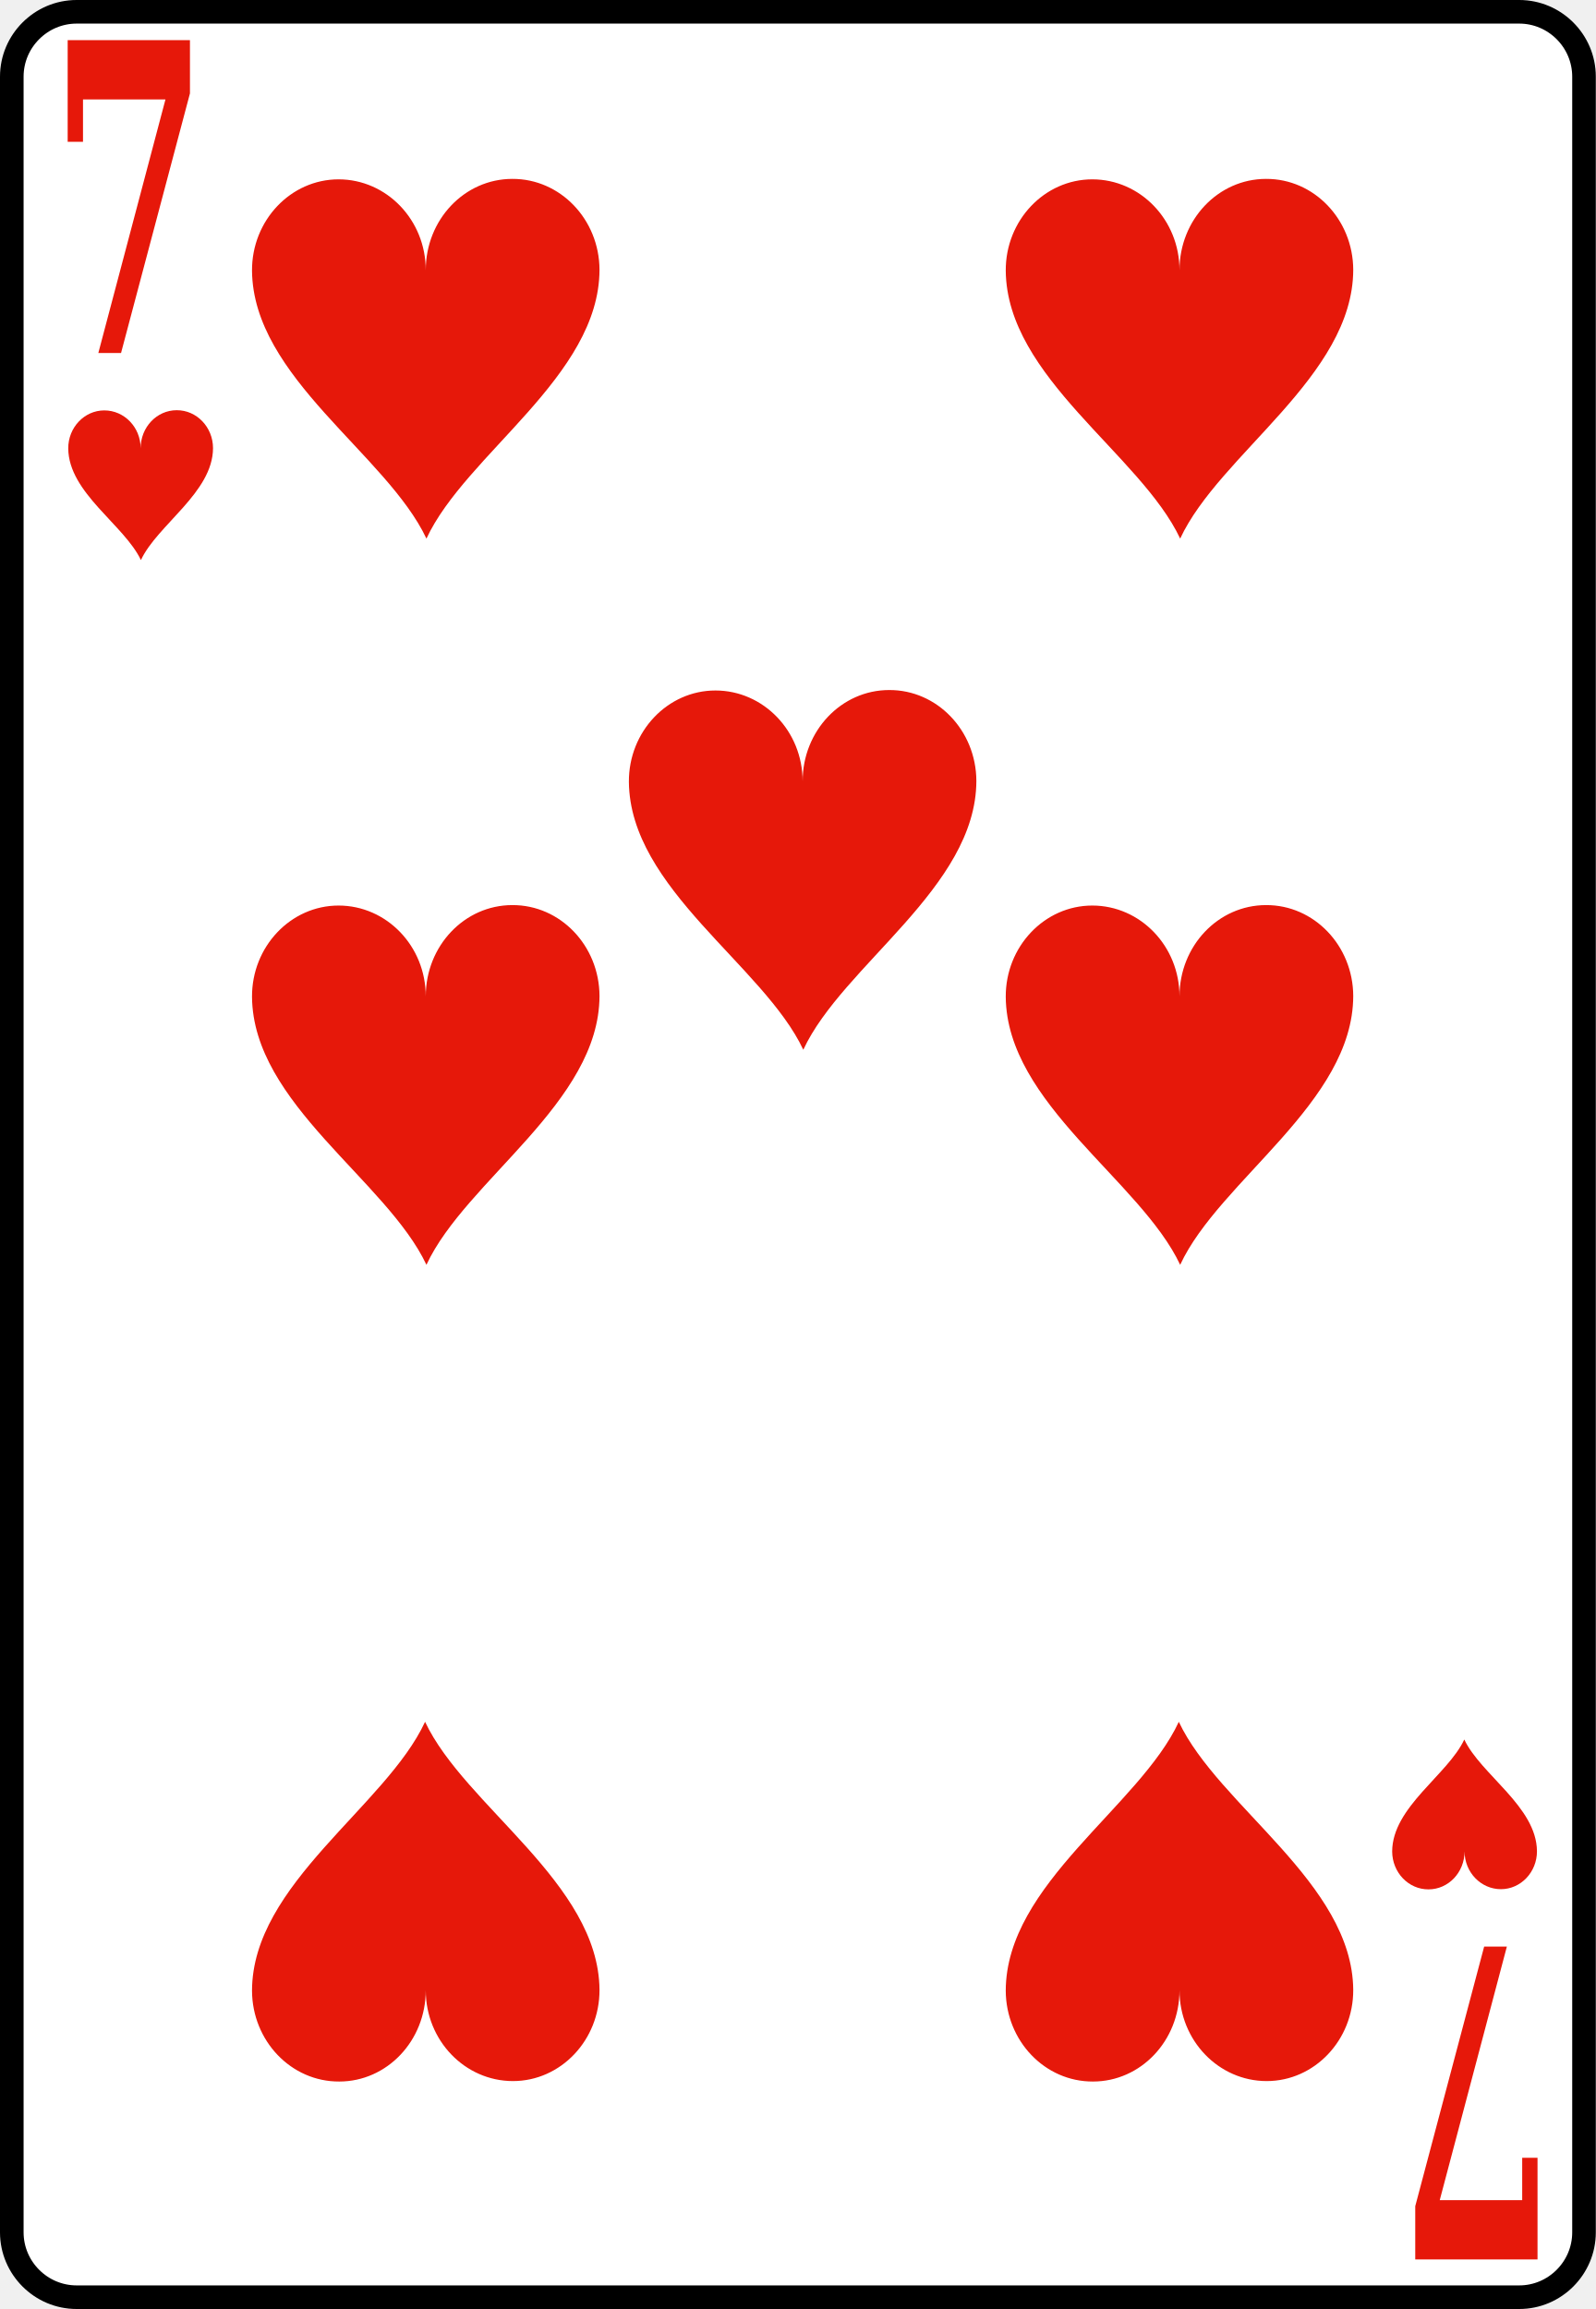
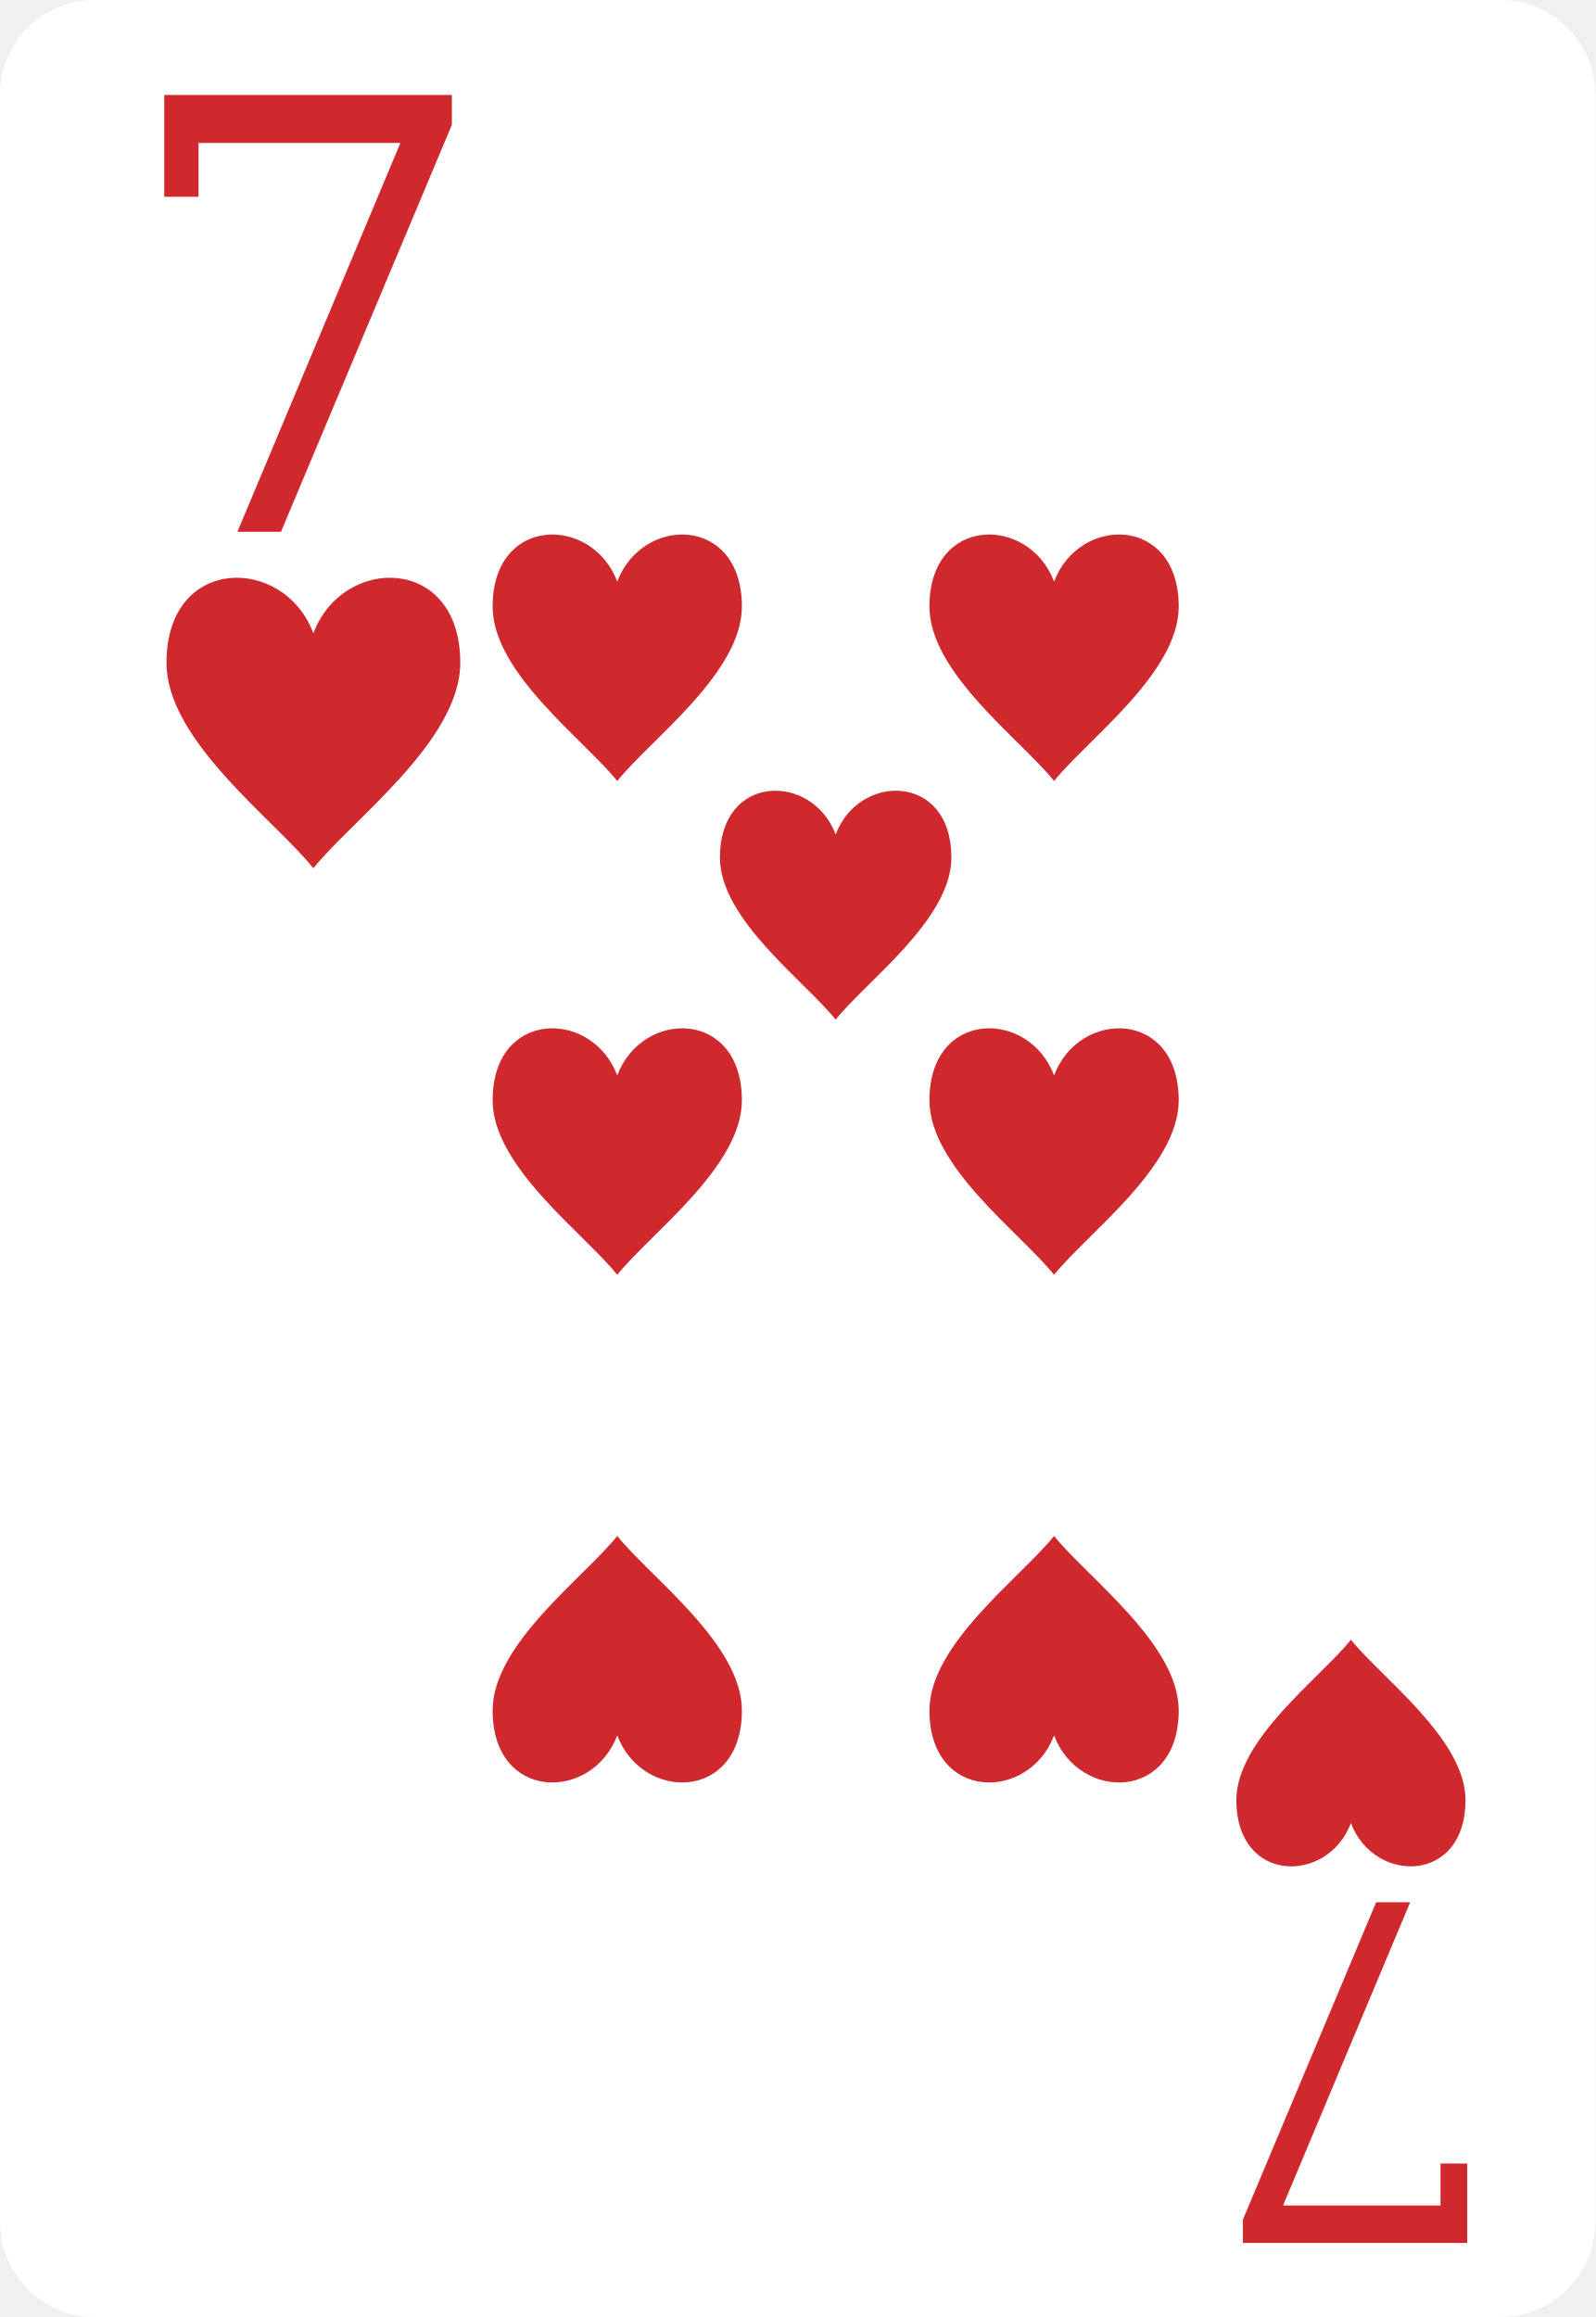
- <svg xmlns="http://www.w3.org/2000/svg" xmlns:xlink="http://www.w3.org/1999/xlink" viewBox="0 0 169.075 244.640" version="1.1">
+ <svg xmlns="http://www.w3.org/2000/svg" viewBox="0 0 168 244">
  <defs>
-     <g id="base">
-       <path style="fill:#FFFFFF;stroke:#000000;stroke-width:2.5" d="M 0,0C0,3.78 3.09,6.87 6.87,6.87L159.715,6.87C163.485,6.87 166.575,3.78 166.575,0L166.575,-228.4C166.575,-232.18 163.485,-235.27 159.715,-235.27L6.87,-235.27C3.09,-235.27 0,-232.18 0,-228.4L0,0 z" id="path49" />
-     </g>
-     <g id="heart">
-       <path style="fill:#E6180A;" d="M-7.67,3.93c0.01-4.71,5.91-8.14,7.64-11.87c1.75,3.72,7.66,7.12,7.7,11.83c0.01,2.22-1.71,4.03-3.82,4.03C1.73,7.92,0,6.13,0,3.91c0,2.23-1.71,4.03-3.82,4.03C-5.94,7.95-7.66,6.15-7.67,3.93z" id="path70" />
-     </g>
-     <g id="n_7">
-       <g transform="scale(0.56453 1.05741)" id="text28">
-         <path d="M1255 1239 639 0H436L1036 1210H299V1008H162V1493H1255Z" transform="translate(0,0) scale(0.02099609, -0.02099609)" />
-       </g>
+     <g id="suit">
+       <path d="M16 30C12 25 1 17 1 9 1-2 13-2 16 6 19-2 31-2 31 9c0 8-11 16-15 21Z" />
    </g>
  </defs>
-   <g id="heart_7" transform="translate(-1004.2,-249.755)">
-     <use xlink:href="#base" x="1005.45" y="486.275" width="100%" height="100%" />
-     <use xlink:href="#n_7" x="1009.45" y="287.157" style="fill:#e6180a" width="100%" height="100%" />
-     <use xlink:href="#n_7" x="1169.02" y="455.995" transform="matrix(-1,0,0,-1,2338.04,911.99)" style="fill:#e6180a" width="100%" height="100%" />
-     <use xlink:href="#heart" x="1019.1" y="301.157" transform="matrix(-1,0,0,-1,2038.2,602.314)" width="100%" height="100%" />
-     <use xlink:href="#heart" x="1159.37" y="441.995" width="100%" height="100%" />
-     <use xlink:href="#heart" x="437.212" y="119.902" transform="matrix(-2.4,0,0,-2.4,2098.618,575.5296)" width="100%" height="100%" />
-     <use xlink:href="#heart" x="437.212" y="151.961" transform="matrix(-2.4,0,0,-2.4,2098.618,729.4128)" width="100%" height="100%" />
-     <use xlink:href="#heart" x="437.212" y="188.016" transform="scale(2.4,2.4)" width="100%" height="100%" />
-     <use xlink:href="#heart" x="470.486" y="119.902" transform="matrix(-2.4,0,0,-2.4,2258.333,575.5296)" width="100%" height="100%" />
-     <use xlink:href="#heart" x="470.486" y="151.961" transform="matrix(-2.4,0,0,-2.4,2258.333,729.4128)" width="100%" height="100%" />
-     <use xlink:href="#heart" x="470.486" y="188.016" transform="scale(2.4,2.4)" width="100%" height="100%" />
-     <use xlink:href="#heart" x="453.849" y="142.467" transform="matrix(-2.4,0,0,-2.4,2178.475,683.8416)" width="100%" height="100%" />
+   <rect width="168" height="244" rx="10" fill="#fff" />
+   <g fill="#cf292e">
+     <g transform="translate(12 56.000) scale(0.03081 -0.03081)">
+       <path d="M1155 1391 571 0H422L979 1329H289V1145H172V1493H1155Z" transform="translate(0 0)" />
+     </g>
+     <use href="#suit" transform="translate(33 77)  scale(1.03125) translate(-16 -16)" />
+     <g transform="translate(168 244) rotate(180) scale(.78)">
+       <g transform="translate(12 56.000) scale(0.03081 -0.03081)">
+         <path d="M1155 1391 571 0H422L979 1329H289V1145H172V1493H1155Z" transform="translate(0 0)" />
+       </g>
+       <use href="#suit" transform="translate(33 77)  scale(1.03125) translate(-16 -16)" />
+     </g>
+     <use href="#suit" transform="translate(65 70)  scale(0.875) translate(-16 -16)" />
+     <use href="#suit" transform="translate(111 70)  scale(0.875) translate(-16 -16)" />
+     <use href="#suit" transform="translate(65 122)  scale(0.875) translate(-16 -16)" />
+     <use href="#suit" transform="translate(111 122)  scale(0.875) translate(-16 -16)" />
+     <use href="#suit" transform="translate(65 174) rotate(180) scale(0.875) translate(-16 -16)" />
+     <use href="#suit" transform="translate(111 174) rotate(180) scale(0.875) translate(-16 -16)" />
+     <use href="#suit" transform="translate(88 96)  scale(0.8125) translate(-16 -16)" />
  </g>
</svg>
